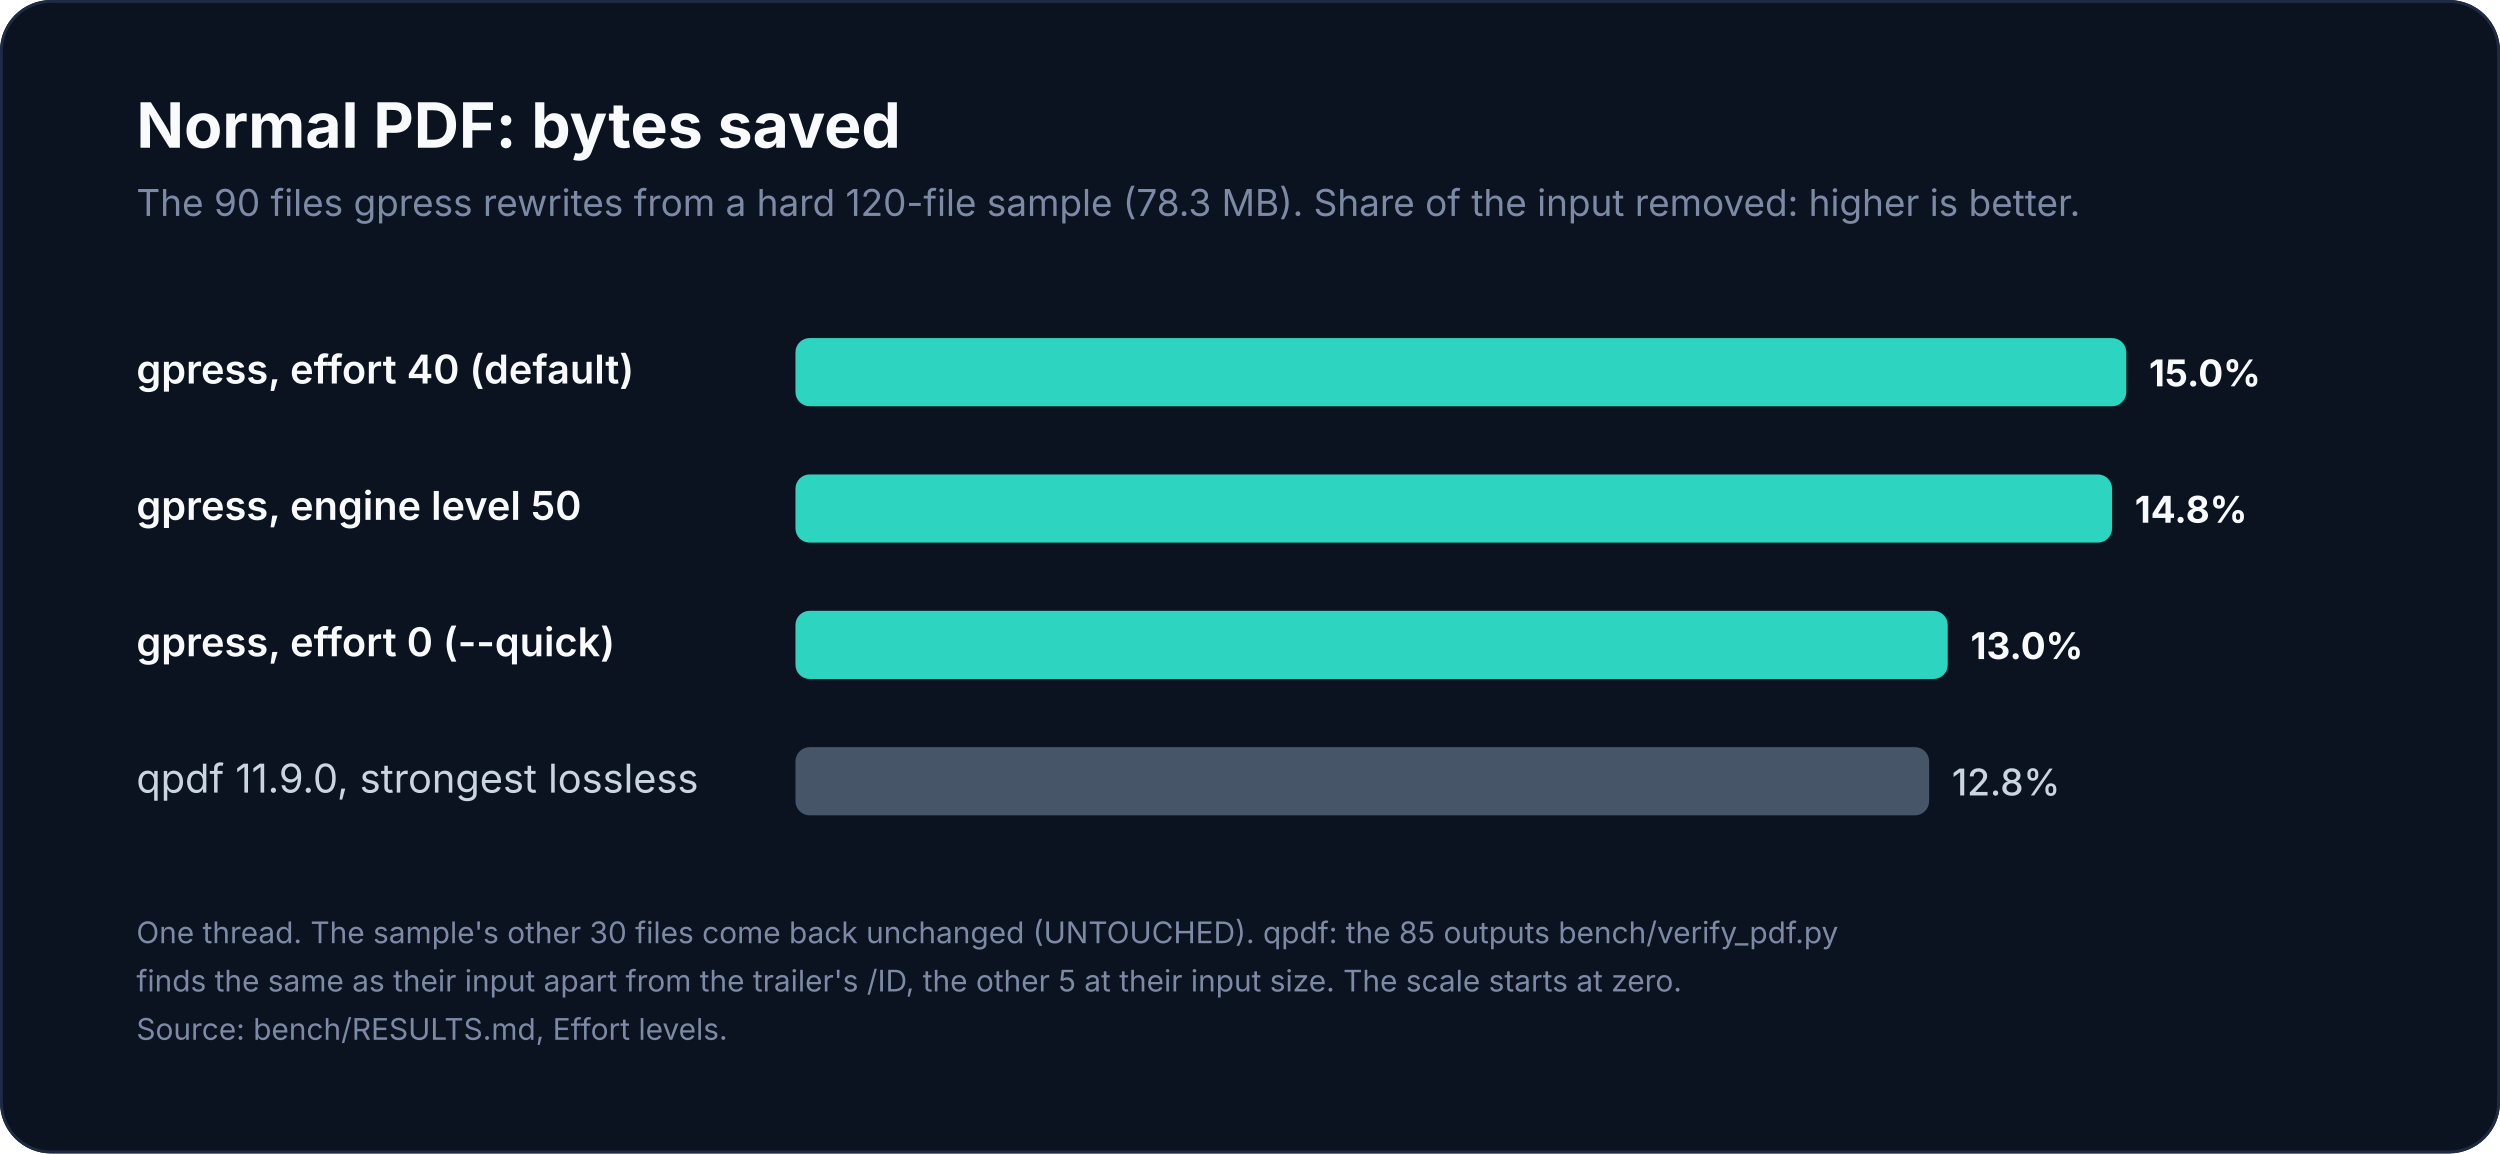
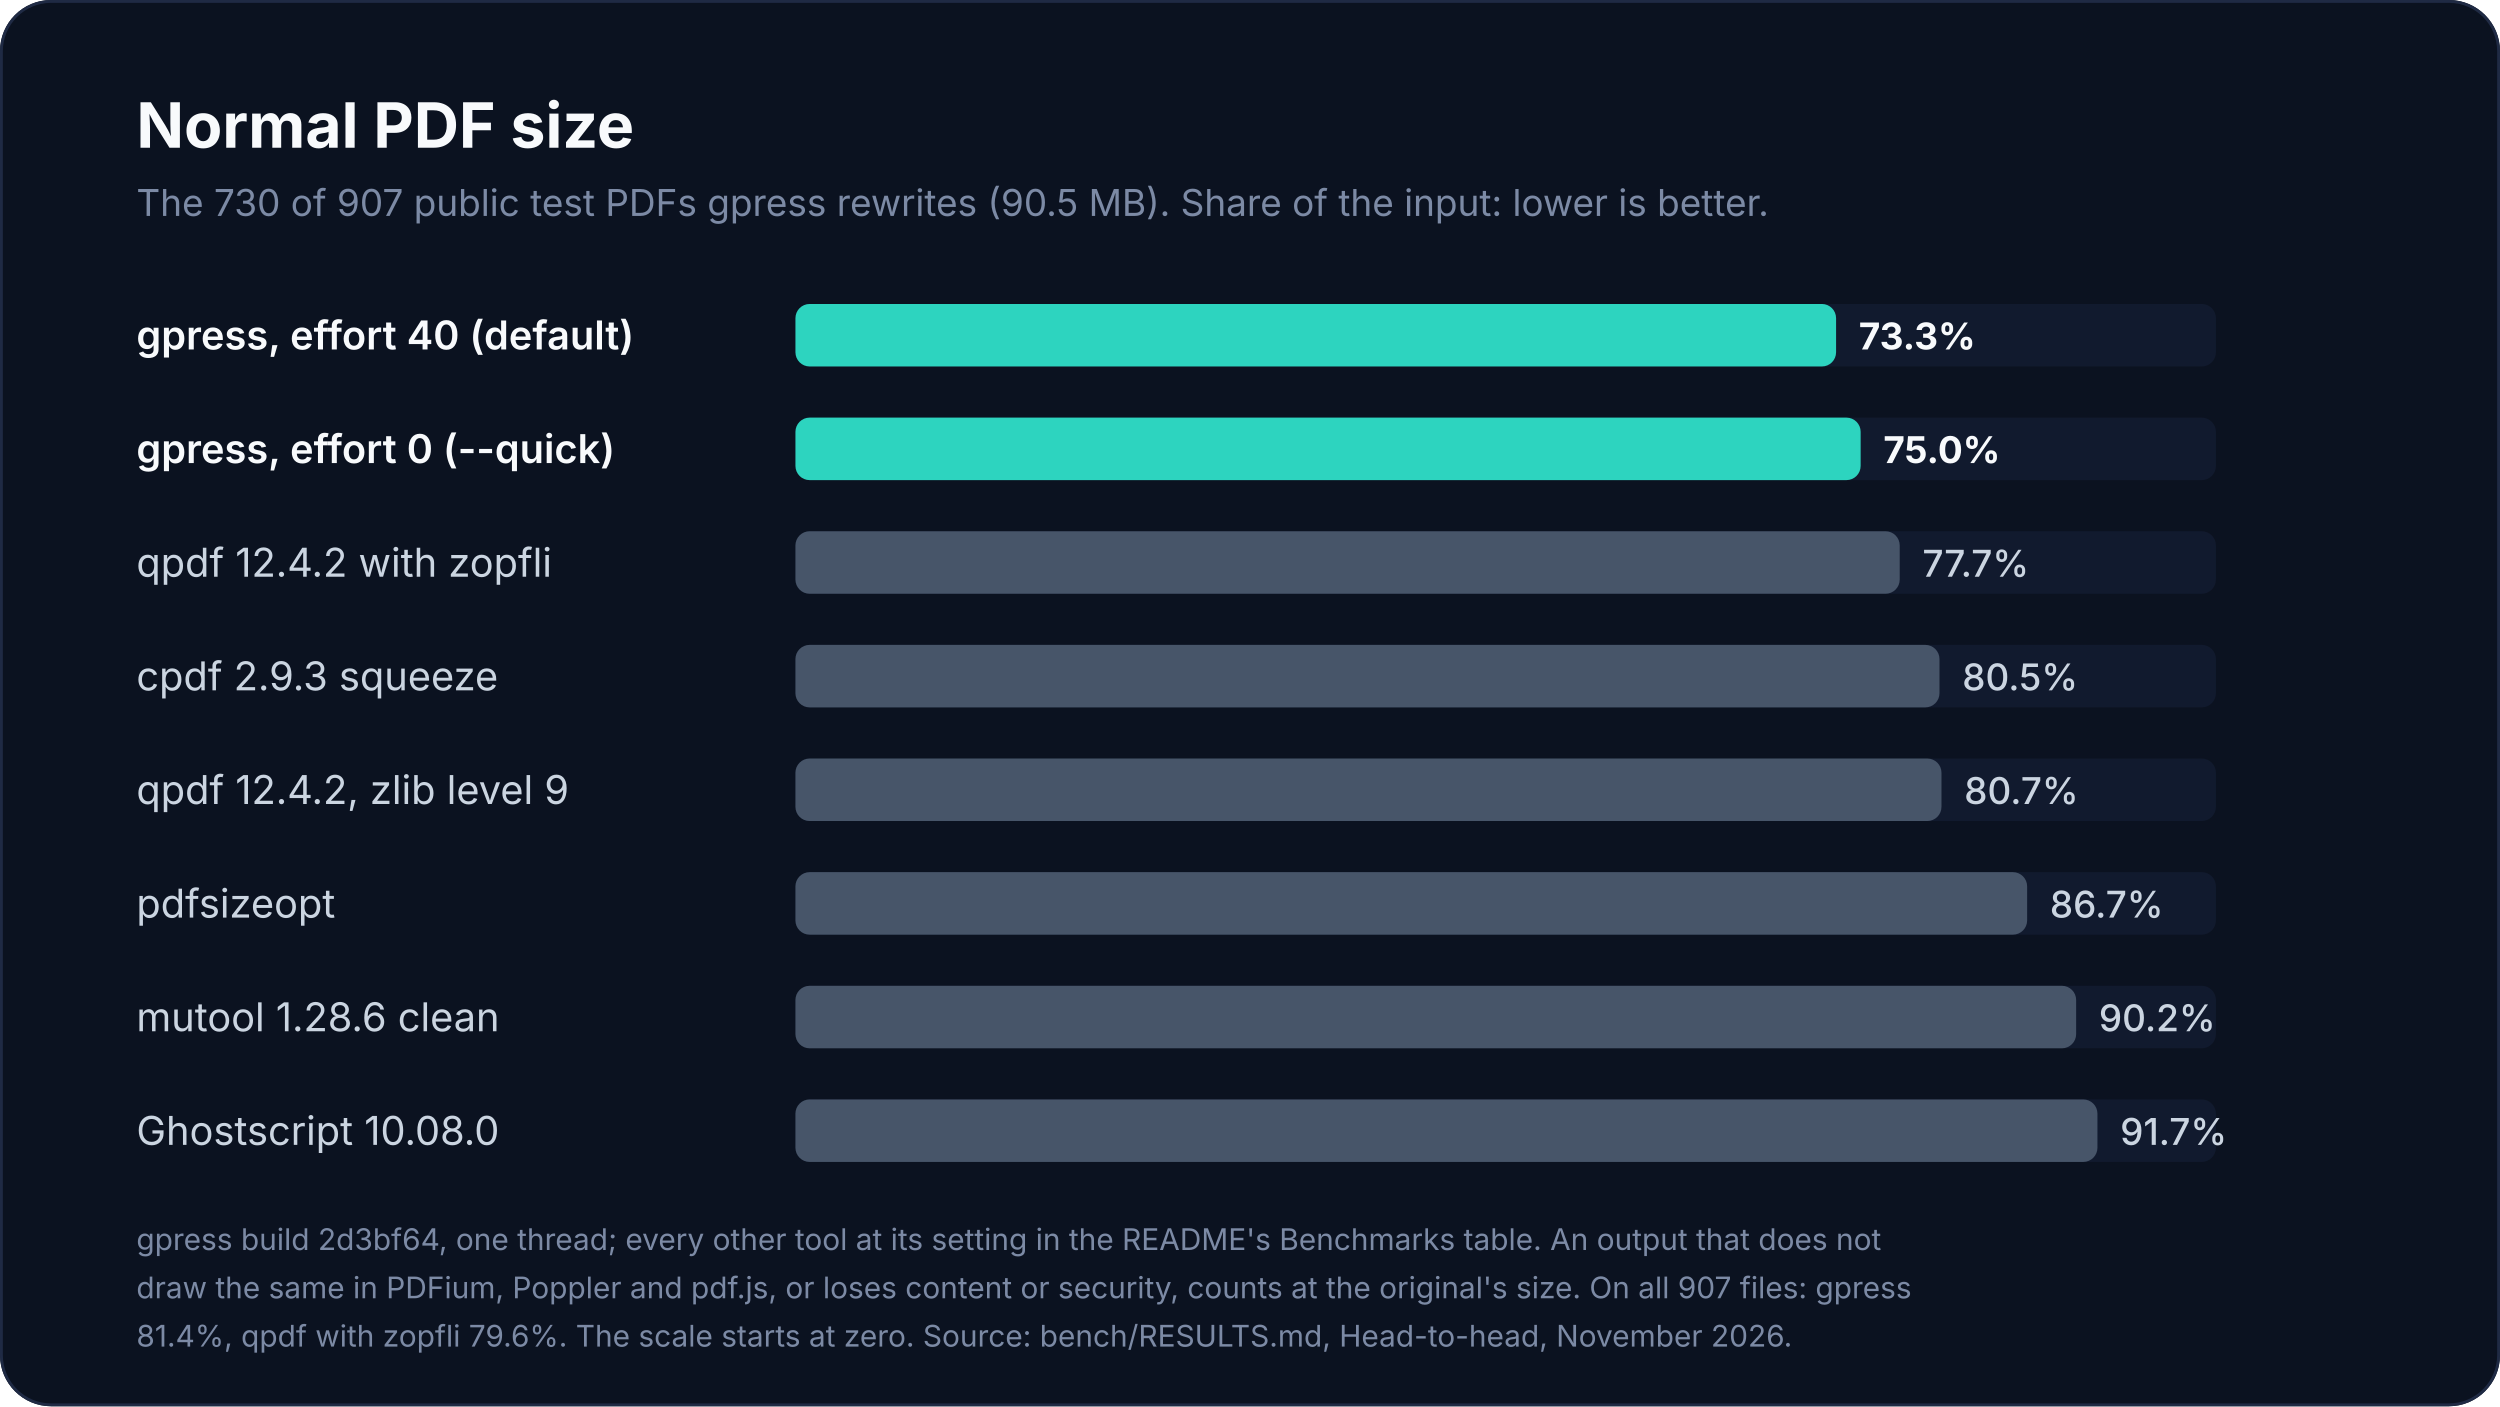
- <svg xmlns="http://www.w3.org/2000/svg" width="1760" height="812" viewBox="0 0 1760 812" role="img" aria-label="Bytes saved on 90 PDFs: gpress effort 40 15.0%, engine level 50 14.8%, effort 0 13.0%, qpdf 11.9.0 strongest lossless 12.8%">
-   <rect width="1760" height="812" rx="36" fill="#0b1220" />
-   <rect x="1" y="1" width="1758" height="810" rx="35" fill="none" stroke="#1f2a44" stroke-width="2" />
-   <text x="96" y="104" font-family="Inter, ui-sans-serif, -apple-system, BlinkMacSystemFont, 'Segoe UI', Helvetica, Arial, sans-serif" font-size="44" font-weight="700" fill="#f8fafc" text-anchor="start">Normal PDF: bytes saved</text>
-   <text x="96" y="152" font-family="Inter, ui-sans-serif, -apple-system, BlinkMacSystemFont, 'Segoe UI', Helvetica, Arial, sans-serif" font-size="26" font-weight="400" fill="#7c8aa5" text-anchor="start">The 90 files gpress rewrites from a hard 120-file sample (78.3 MB). Share of the input removed: higher is better.</text>
-   <text x="96" y="270" font-family="Inter, ui-sans-serif, -apple-system, BlinkMacSystemFont, 'Segoe UI', Helvetica, Arial, sans-serif" font-size="28" font-weight="600" fill="#f8fafc" text-anchor="start">gpress, effort 40 (default)</text>
-   <rect x="560" y="238" width="936.9" height="48" rx="10" fill="#2dd4bf" />
-   <text x="1512.875" y="272" font-family="Inter, ui-sans-serif, -apple-system, BlinkMacSystemFont, 'Segoe UI', Helvetica, Arial, sans-serif" font-size="26" font-weight="700" fill="#f8fafc" text-anchor="start">15.0%</text>
-   <text x="96" y="366" font-family="Inter, ui-sans-serif, -apple-system, BlinkMacSystemFont, 'Segoe UI', Helvetica, Arial, sans-serif" font-size="28" font-weight="600" fill="#f8fafc" text-anchor="start">gpress, engine level 50</text>
-   <rect x="560" y="334" width="926.9" height="48" rx="10" fill="#2dd4bf" />
-   <text x="1502.875" y="368" font-family="Inter, ui-sans-serif, -apple-system, BlinkMacSystemFont, 'Segoe UI', Helvetica, Arial, sans-serif" font-size="26" font-weight="700" fill="#f8fafc" text-anchor="start">14.8%</text>
-   <text x="96" y="462" font-family="Inter, ui-sans-serif, -apple-system, BlinkMacSystemFont, 'Segoe UI', Helvetica, Arial, sans-serif" font-size="28" font-weight="600" fill="#f8fafc" text-anchor="start">gpress, effort 0 (--quick)</text>
-   <rect x="560" y="430" width="811.2" height="48" rx="10" fill="#2dd4bf" />
-   <text x="1387.25" y="464" font-family="Inter, ui-sans-serif, -apple-system, BlinkMacSystemFont, 'Segoe UI', Helvetica, Arial, sans-serif" font-size="26" font-weight="700" fill="#f8fafc" text-anchor="start">13.0%</text>
-   <text x="96" y="558" font-family="Inter, ui-sans-serif, -apple-system, BlinkMacSystemFont, 'Segoe UI', Helvetica, Arial, sans-serif" font-size="28" font-weight="400" fill="#cbd5e1" text-anchor="start">qpdf 11.9.0, strongest lossless</text>
-   <rect x="560" y="526" width="798.1" height="48" rx="10" fill="#475569" />
-   <text x="1374.125" y="560" font-family="Inter, ui-sans-serif, -apple-system, BlinkMacSystemFont, 'Segoe UI', Helvetica, Arial, sans-serif" font-size="26" font-weight="500" fill="#cbd5e1" text-anchor="start">12.8%</text>
-   <text x="96" y="664" font-family="Inter, ui-sans-serif, -apple-system, BlinkMacSystemFont, 'Segoe UI', Helvetica, Arial, sans-serif" font-size="21" font-weight="400" fill="#7c8aa5" text-anchor="start">One thread. The sample's other 30 files come back unchanged (UNTOUCHED). qpdf: the 85 outputs bench/verify_pdf.py</text>
-   <text x="96" y="698" font-family="Inter, ui-sans-serif, -apple-system, BlinkMacSystemFont, 'Segoe UI', Helvetica, Arial, sans-serif" font-size="21" font-weight="400" fill="#7c8aa5" text-anchor="start">finds the same as their input apart from the trailer's /ID, the other 5 at their input size. The scale starts at zero.</text>
-   <text x="96" y="732" font-family="Inter, ui-sans-serif, -apple-system, BlinkMacSystemFont, 'Segoe UI', Helvetica, Arial, sans-serif" font-size="21" font-weight="400" fill="#7c8aa5" text-anchor="start">Source: bench/RESULTS.md, Effort levels.</text>
+ <svg xmlns="http://www.w3.org/2000/svg" width="1760" height="990" viewBox="0 0 1760 990" role="img" aria-label="Normal PDF size as a share of the input on the 730 of 907 test PDFs gpress rewrites: gpress effort 40 (default) 73.3%; gpress effort 0 75.0%; qpdf 12.4.2 with zopfli 77.7%; cpdf 2.9.3 squeeze 80.5%; qpdf 12.4.2 at zlib level 9 80.7%; pdfsizeopt 86.7%; mutool 1.28.6 clean 90.2%; Ghostscript 10.08.0 91.7%">
+   <rect width="1760" height="990" rx="36" fill="#0b1220" />
+   <rect x="1" y="1" width="1758" height="988" rx="35" fill="none" stroke="#1f2a44" stroke-width="2" />
+   <text x="96" y="104" font-family="Inter, ui-sans-serif, -apple-system, BlinkMacSystemFont, 'Segoe UI', Helvetica, Arial, sans-serif" font-size="44" font-weight="700" fill="#f8fafc" text-anchor="start">Normal PDF size</text>
+   <text x="96" y="152" font-family="Inter, ui-sans-serif, -apple-system, BlinkMacSystemFont, 'Segoe UI', Helvetica, Arial, sans-serif" font-size="26" font-weight="400" fill="#7c8aa5" text-anchor="start">The 730 of 907 public test PDFs gpress rewrites (90.5 MB). Share of the input: lower is better.</text>
+   <text x="96" y="246" font-family="Inter, ui-sans-serif, -apple-system, BlinkMacSystemFont, 'Segoe UI', Helvetica, Arial, sans-serif" font-size="28" font-weight="600" fill="#f8fafc" text-anchor="start">gpress, effort 40 (default)</text>
+   <rect x="560" y="214" width="1000" height="44" rx="10" fill="#111a2e" />
+   <rect x="560" y="214" width="732.6" height="44" rx="10" fill="#2dd4bf" />
+   <text x="1308.6" y="246" font-family="Inter, ui-sans-serif, -apple-system, BlinkMacSystemFont, 'Segoe UI', Helvetica, Arial, sans-serif" font-size="26" font-weight="700" fill="#f8fafc" text-anchor="start">73.3%</text>
+   <text x="96" y="326" font-family="Inter, ui-sans-serif, -apple-system, BlinkMacSystemFont, 'Segoe UI', Helvetica, Arial, sans-serif" font-size="28" font-weight="600" fill="#f8fafc" text-anchor="start">gpress, effort 0 (--quick)</text>
+   <rect x="560" y="294" width="1000" height="44" rx="10" fill="#111a2e" />
+   <rect x="560" y="294" width="749.9" height="44" rx="10" fill="#2dd4bf" />
+   <text x="1325.9" y="326" font-family="Inter, ui-sans-serif, -apple-system, BlinkMacSystemFont, 'Segoe UI', Helvetica, Arial, sans-serif" font-size="26" font-weight="700" fill="#f8fafc" text-anchor="start">75.0%</text>
+   <text x="96" y="406" font-family="Inter, ui-sans-serif, -apple-system, BlinkMacSystemFont, 'Segoe UI', Helvetica, Arial, sans-serif" font-size="28" font-weight="400" fill="#cbd5e1" text-anchor="start">qpdf 12.4.2 with zopfli</text>
+   <rect x="560" y="374" width="1000" height="44" rx="10" fill="#111a2e" />
+   <rect x="560" y="374" width="777.4" height="44" rx="10" fill="#475569" />
+   <text x="1353.4" y="406" font-family="Inter, ui-sans-serif, -apple-system, BlinkMacSystemFont, 'Segoe UI', Helvetica, Arial, sans-serif" font-size="26" font-weight="500" fill="#cbd5e1" text-anchor="start">77.7%</text>
+   <text x="96" y="486" font-family="Inter, ui-sans-serif, -apple-system, BlinkMacSystemFont, 'Segoe UI', Helvetica, Arial, sans-serif" font-size="28" font-weight="400" fill="#cbd5e1" text-anchor="start">cpdf 2.9.3 squeeze</text>
+   <rect x="560" y="454" width="1000" height="44" rx="10" fill="#111a2e" />
+   <rect x="560" y="454" width="805.4" height="44" rx="10" fill="#475569" />
+   <text x="1381.4" y="486" font-family="Inter, ui-sans-serif, -apple-system, BlinkMacSystemFont, 'Segoe UI', Helvetica, Arial, sans-serif" font-size="26" font-weight="500" fill="#cbd5e1" text-anchor="start">80.5%</text>
+   <text x="96" y="566" font-family="Inter, ui-sans-serif, -apple-system, BlinkMacSystemFont, 'Segoe UI', Helvetica, Arial, sans-serif" font-size="28" font-weight="400" fill="#cbd5e1" text-anchor="start">qpdf 12.4.2, zlib level 9</text>
+   <rect x="560" y="534" width="1000" height="44" rx="10" fill="#111a2e" />
+   <rect x="560" y="534" width="806.8" height="44" rx="10" fill="#475569" />
+   <text x="1382.8" y="566" font-family="Inter, ui-sans-serif, -apple-system, BlinkMacSystemFont, 'Segoe UI', Helvetica, Arial, sans-serif" font-size="26" font-weight="500" fill="#cbd5e1" text-anchor="start">80.7%</text>
+   <text x="96" y="646" font-family="Inter, ui-sans-serif, -apple-system, BlinkMacSystemFont, 'Segoe UI', Helvetica, Arial, sans-serif" font-size="28" font-weight="400" fill="#cbd5e1" text-anchor="start">pdfsizeopt</text>
+   <rect x="560" y="614" width="1000" height="44" rx="10" fill="#111a2e" />
+   <rect x="560" y="614" width="867.1" height="44" rx="10" fill="#475569" />
+   <text x="1443.1" y="646" font-family="Inter, ui-sans-serif, -apple-system, BlinkMacSystemFont, 'Segoe UI', Helvetica, Arial, sans-serif" font-size="26" font-weight="500" fill="#cbd5e1" text-anchor="start">86.7%</text>
+   <text x="96" y="726" font-family="Inter, ui-sans-serif, -apple-system, BlinkMacSystemFont, 'Segoe UI', Helvetica, Arial, sans-serif" font-size="28" font-weight="400" fill="#cbd5e1" text-anchor="start">mutool 1.28.6 clean</text>
+   <rect x="560" y="694" width="1000" height="44" rx="10" fill="#111a2e" />
+   <rect x="560" y="694" width="901.6" height="44" rx="10" fill="#475569" />
+   <text x="1477.6" y="726" font-family="Inter, ui-sans-serif, -apple-system, BlinkMacSystemFont, 'Segoe UI', Helvetica, Arial, sans-serif" font-size="26" font-weight="500" fill="#cbd5e1" text-anchor="start">90.2%</text>
+   <text x="96" y="806" font-family="Inter, ui-sans-serif, -apple-system, BlinkMacSystemFont, 'Segoe UI', Helvetica, Arial, sans-serif" font-size="28" font-weight="400" fill="#cbd5e1" text-anchor="start">Ghostscript 10.08.0</text>
+   <rect x="560" y="774" width="1000" height="44" rx="10" fill="#111a2e" />
+   <rect x="560" y="774" width="916.6" height="44" rx="10" fill="#475569" />
+   <text x="1492.6" y="806" font-family="Inter, ui-sans-serif, -apple-system, BlinkMacSystemFont, 'Segoe UI', Helvetica, Arial, sans-serif" font-size="26" font-weight="500" fill="#cbd5e1" text-anchor="start">91.7%</text>
+   <text x="96" y="880" font-family="Inter, ui-sans-serif, -apple-system, BlinkMacSystemFont, 'Segoe UI', Helvetica, Arial, sans-serif" font-size="21" font-weight="400" fill="#7c8aa5" text-anchor="start">gpress build 2d3bf64, one thread; every other tool at its setting in the README's Benchmarks table. An output that does not</text>
+   <text x="96" y="914" font-family="Inter, ui-sans-serif, -apple-system, BlinkMacSystemFont, 'Segoe UI', Helvetica, Arial, sans-serif" font-size="21" font-weight="400" fill="#7c8aa5" text-anchor="start">draw the same in PDFium, Poppler and pdf.js, or loses content or security, counts at the original's size. On all 907 files: gpress</text>
+   <text x="96" y="948" font-family="Inter, ui-sans-serif, -apple-system, BlinkMacSystemFont, 'Segoe UI', Helvetica, Arial, sans-serif" font-size="21" font-weight="400" fill="#7c8aa5" text-anchor="start">81.4%, qpdf with zopfli 79.6%. The scale starts at zero. Source: bench/RESULTS.md, Head-to-head, November 2026.</text>
</svg>
